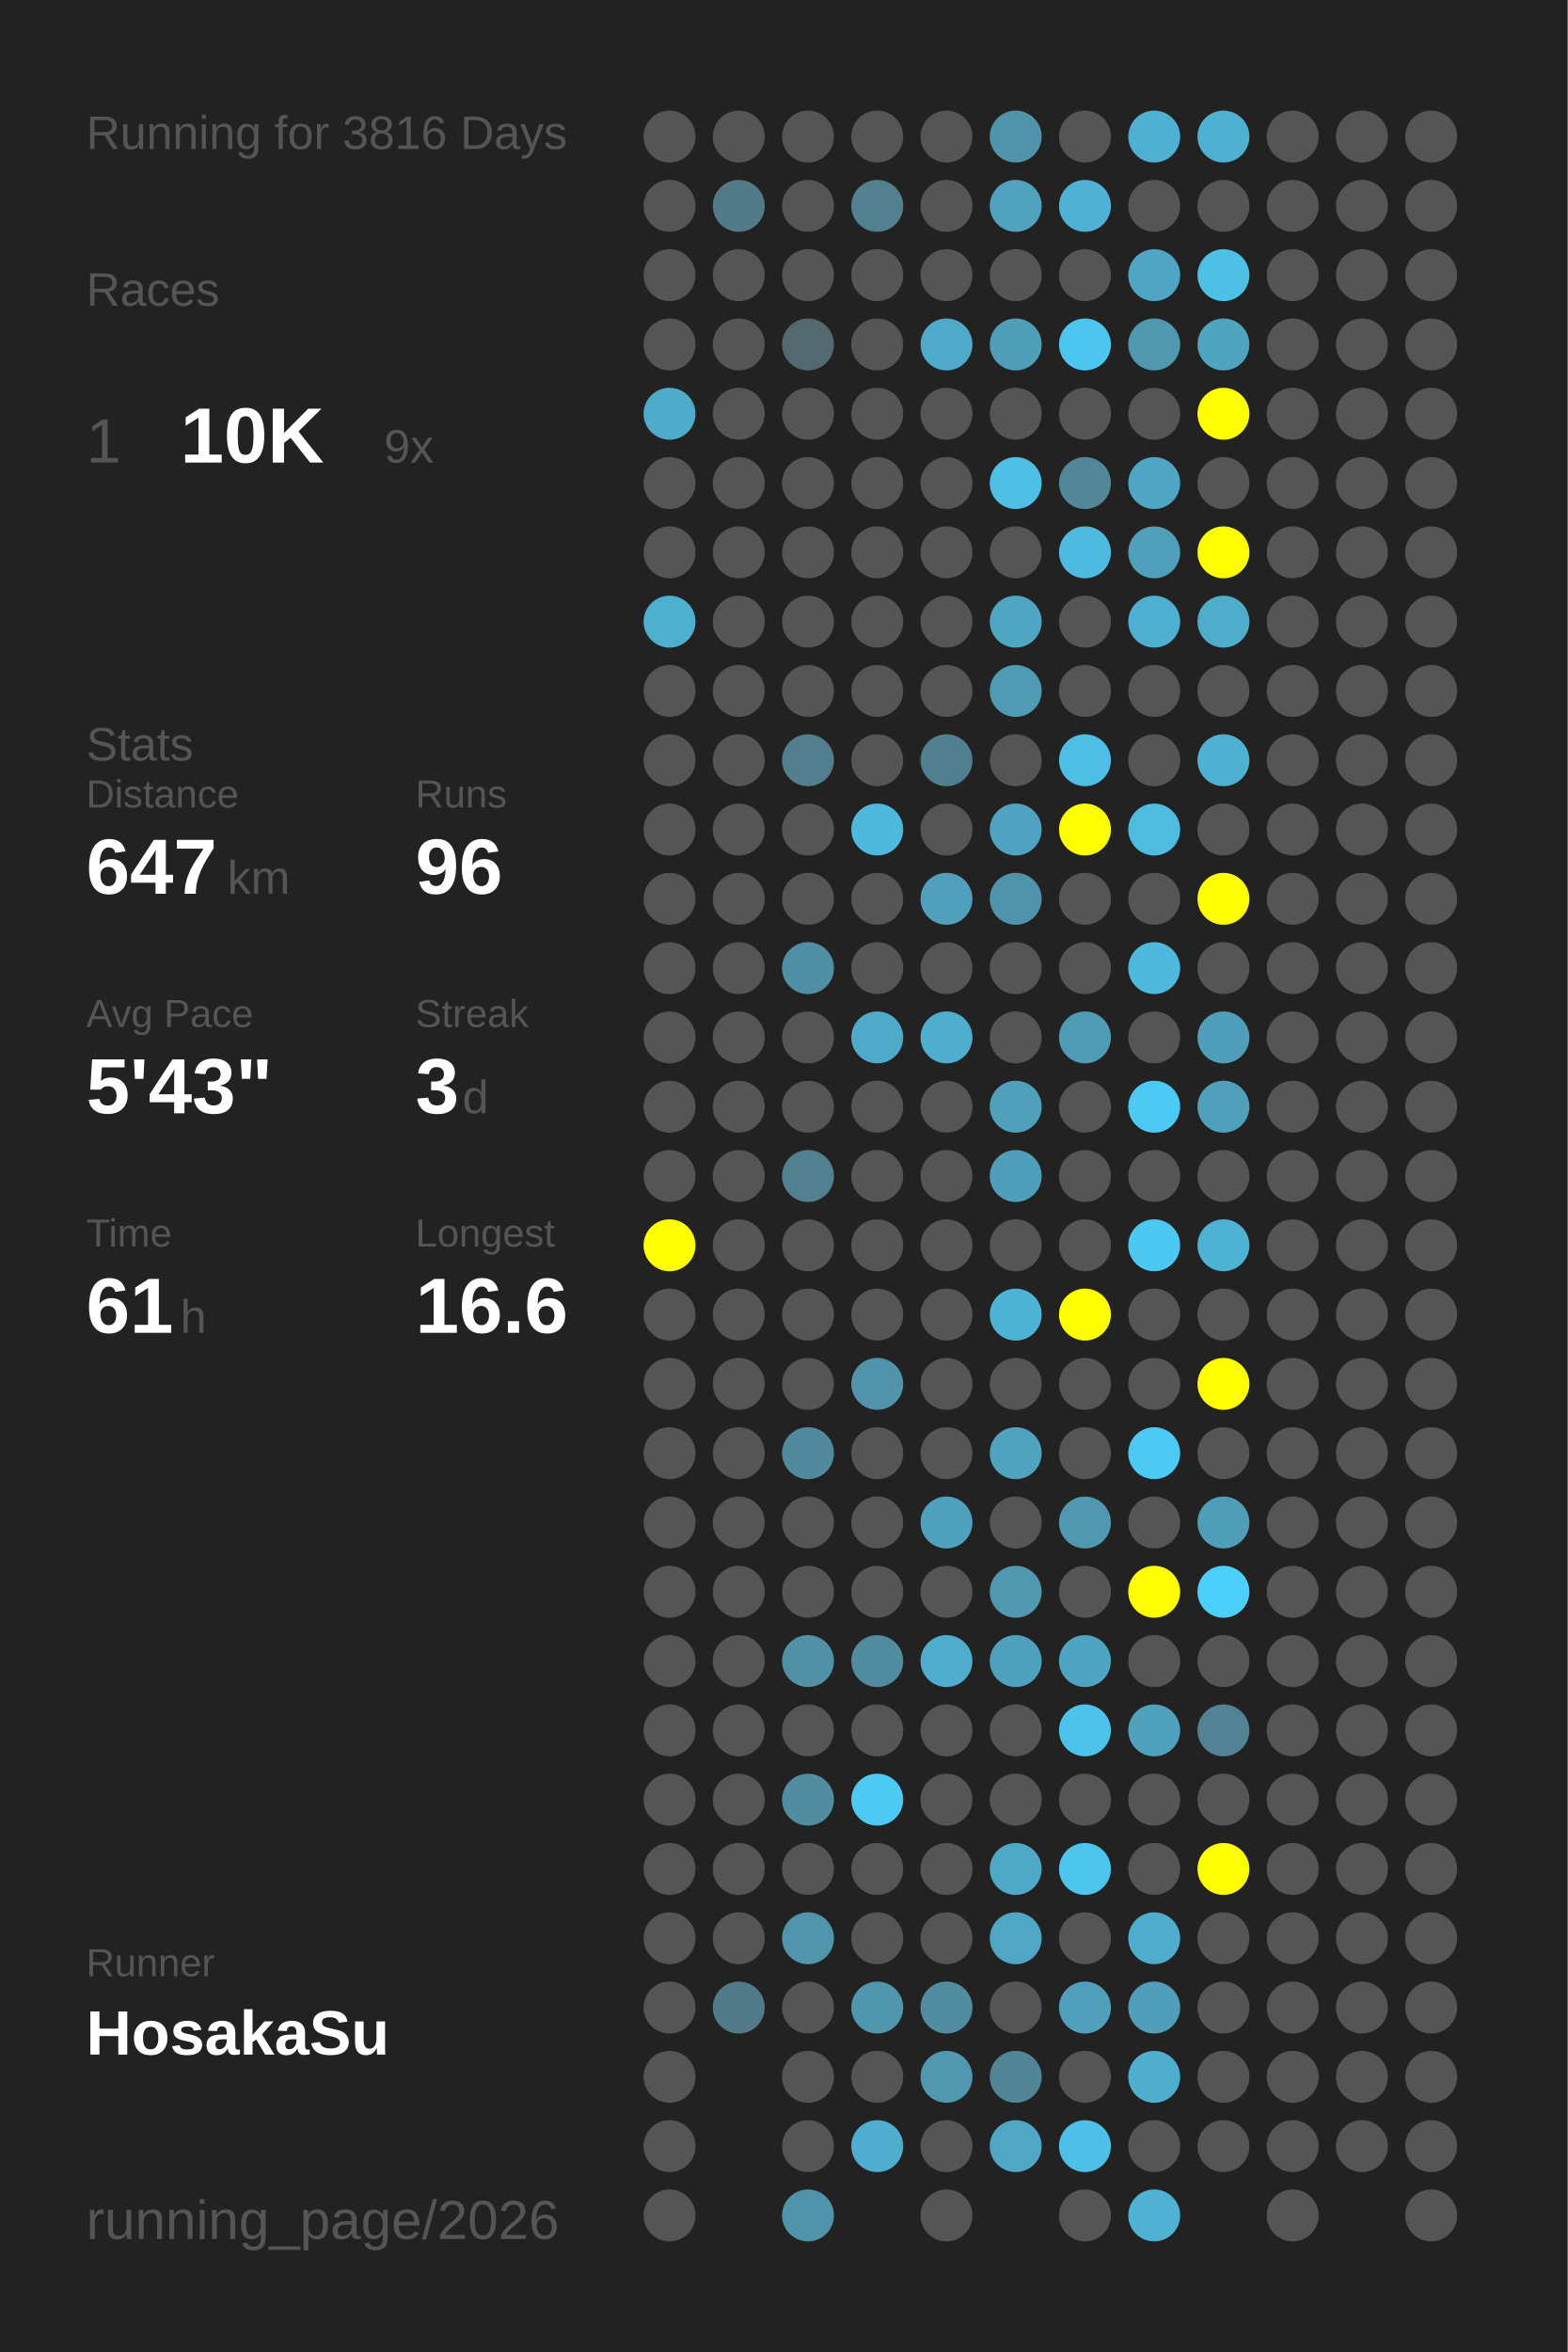
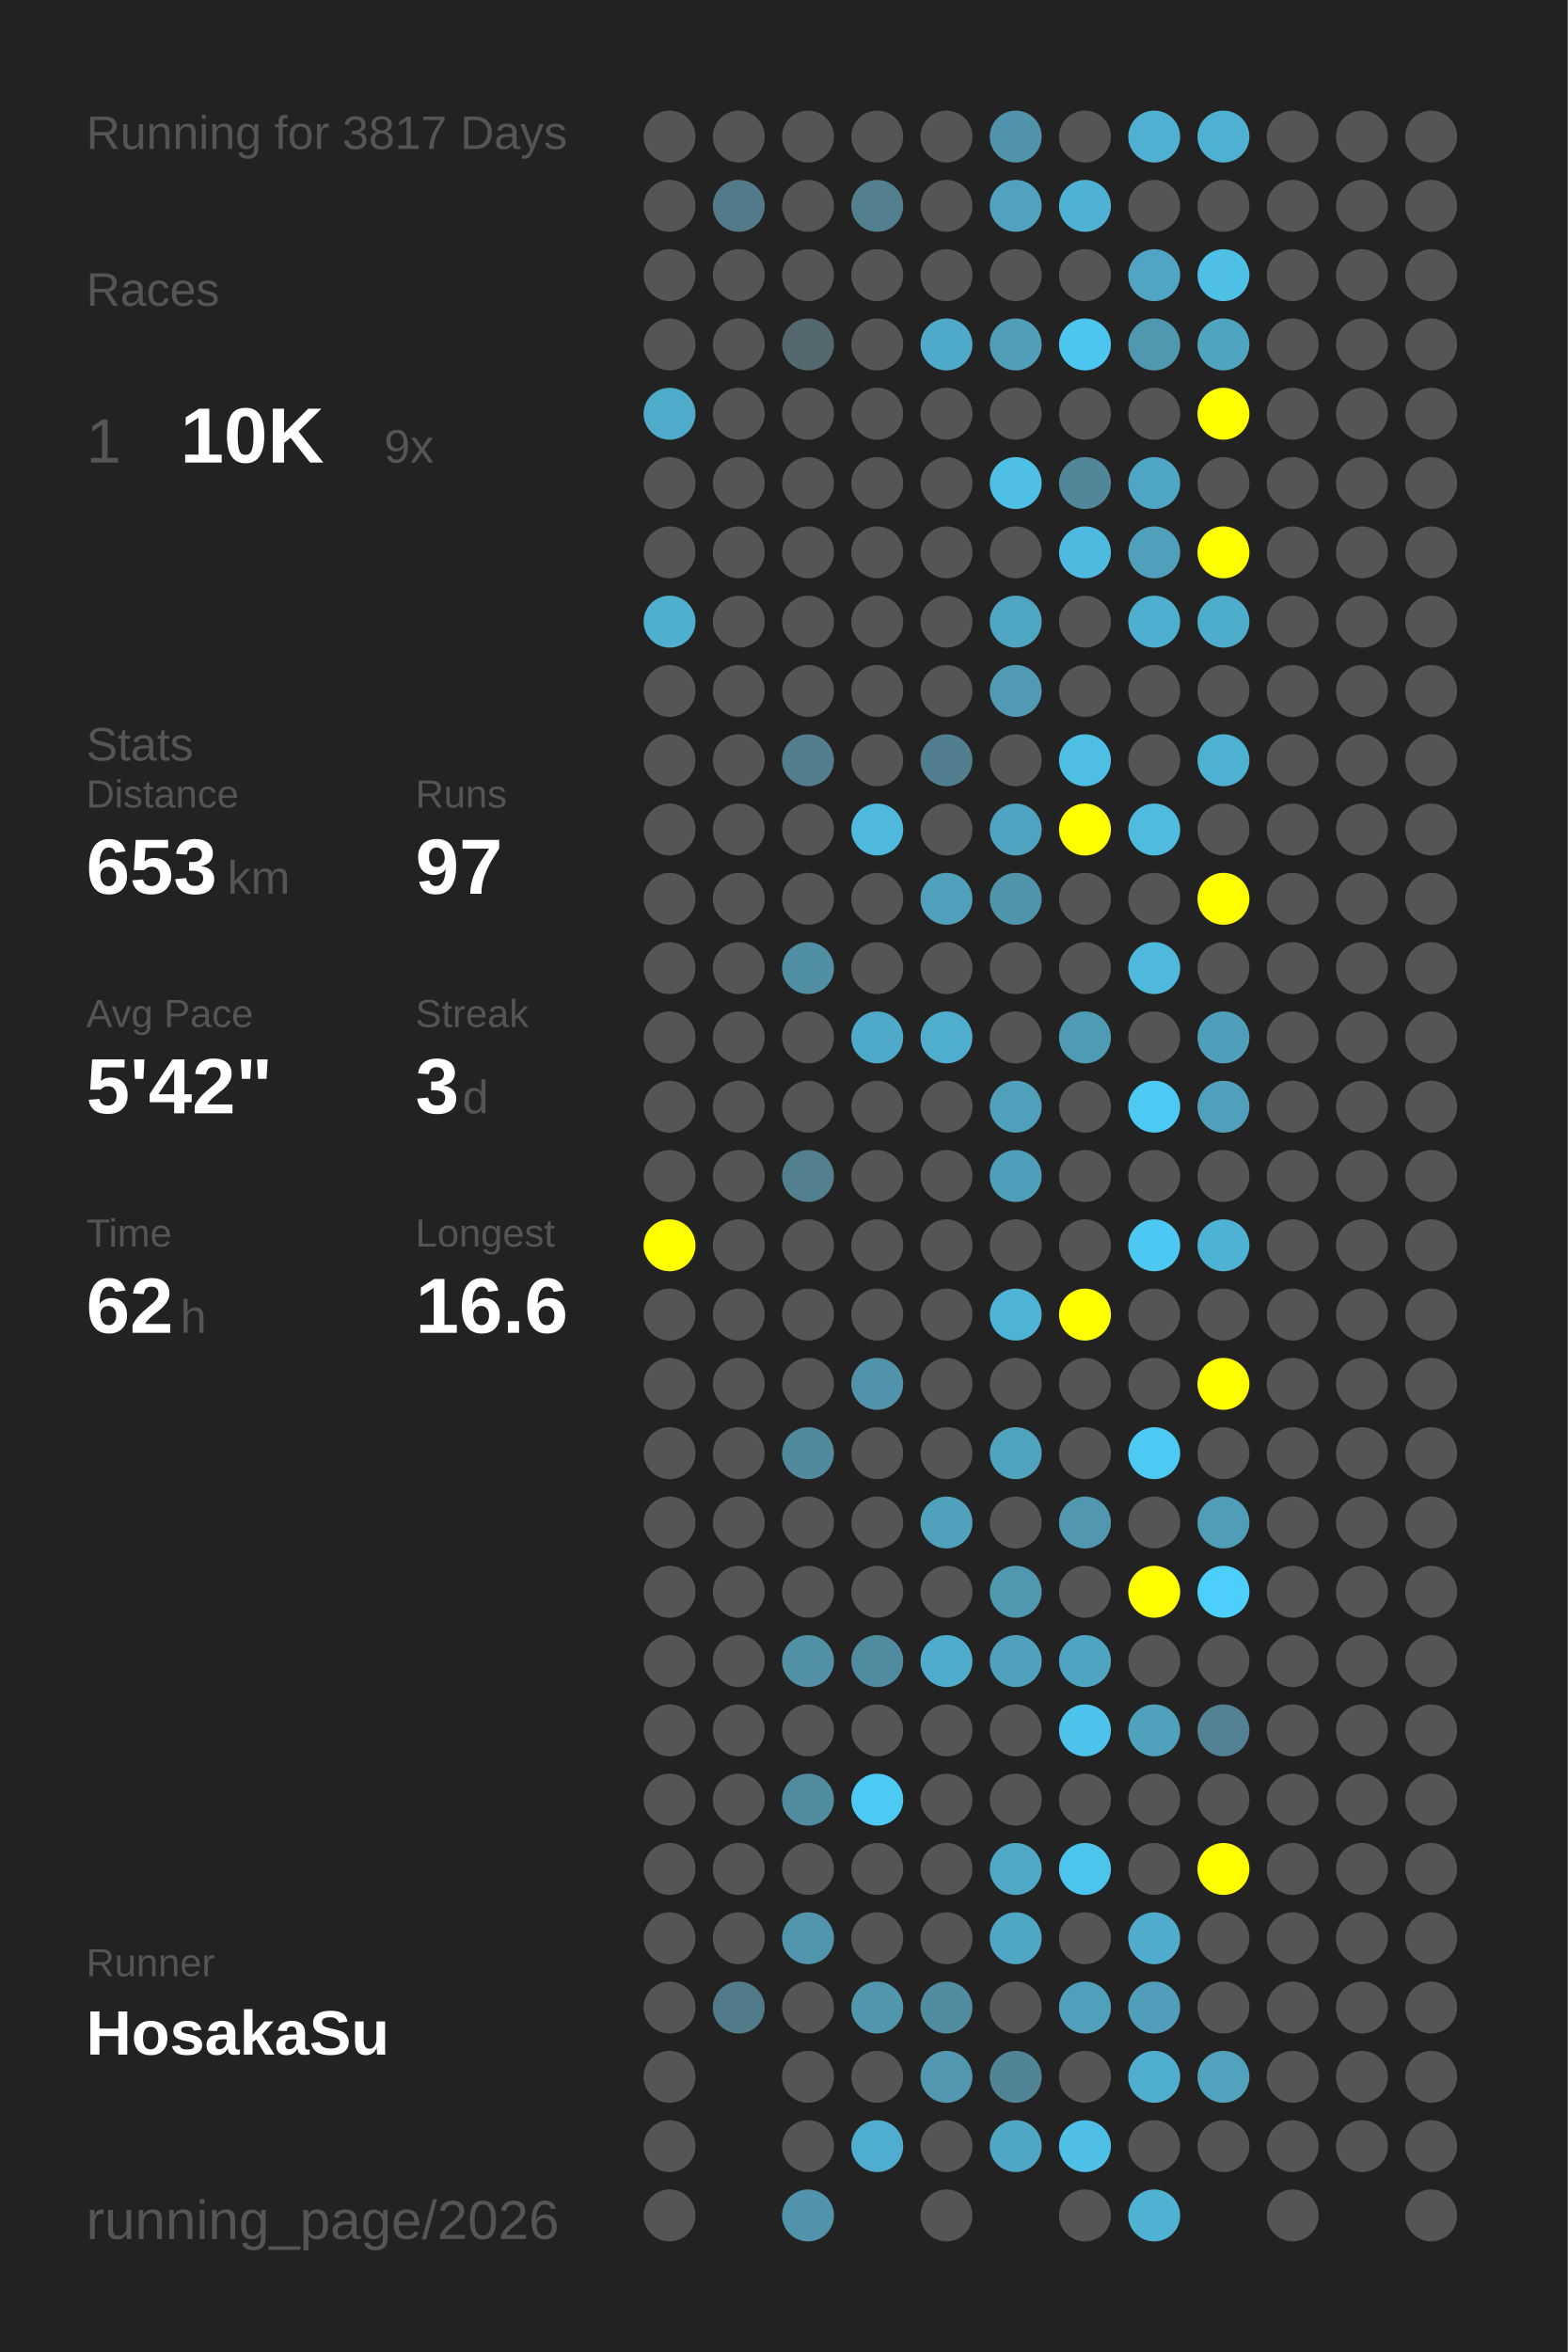
<svg xmlns="http://www.w3.org/2000/svg" baseProfile="full" height="300mm" version="1.1" viewBox="0,0,200,300" width="200mm">
  <defs />
  <rect fill="#222222" height="300" width="200" x="0" y="0" />
-   <text fill="#555555" style="font-size:6px; font-family:Arial;" x="11" y="19">Running for 3816 Days</text>
+   <text fill="#555555" style="font-size:6px; font-family:Arial;" x="11" y="19">Running for 3817 Days</text>
  <text fill="#555555" style="font-size:6px; font-family:Arial;" x="11" y="39">Races</text>
  <text fill="#555555" style="font-size:8px; font-family:Arial;" x="11" y="59">1</text>
  <text fill="#FFFFFF" style="font-size:10px; font-family:Arial; font-weight:bold;" x="23" y="59">10K</text>
  <text fill="#555555" style="font-size:6px; font-family:Arial;" x="49" y="59">9x</text>
  <text fill="#555555" style="font-size:6px; font-family:Arial;" x="11" y="97">Stats</text>
  <text fill="#555555" style="font-size:5px; font-family:Arial;" x="11" y="103">Distance</text>
-   <text fill="#FFFFFF" style="font-size:10px; font-family:Arial; font-weight:bold;" x="11" y="114">647</text>
+   <text fill="#FFFFFF" style="font-size:10px; font-family:Arial; font-weight:bold;" x="11" y="114">653</text>
  <text fill="#555555" style="font-size:6px; font-family:Arial;" x="29" y="114">km</text>
  <text fill="#555555" style="font-size:5px; font-family:Arial;" x="53" y="103">Runs</text>
-   <text fill="#FFFFFF" style="font-size:10px; font-family:Arial; font-weight:bold;" x="53" y="114">96</text>
+   <text fill="#FFFFFF" style="font-size:10px; font-family:Arial; font-weight:bold;" x="53" y="114">97</text>
  <text fill="#555555" style="font-size:5px; font-family:Arial;" x="11" y="131">Avg Pace</text>
-   <text fill="#FFFFFF" style="font-size:10px; font-family:Arial; font-weight:bold;" x="11" y="142">5'43"</text>
+   <text fill="#FFFFFF" style="font-size:10px; font-family:Arial; font-weight:bold;" x="11" y="142">5'42"</text>
  <text fill="#555555" style="font-size:5px; font-family:Arial;" x="53" y="131">Streak</text>
  <text fill="#FFFFFF" style="font-size:10px; font-family:Arial; font-weight:bold;" x="53" y="142">3</text>
  <text fill="#555555" style="font-size:6px; font-family:Arial;" x="59" y="142">d</text>
  <text fill="#555555" style="font-size:5px; font-family:Arial;" x="11" y="159">Time</text>
-   <text fill="#FFFFFF" style="font-size:10px; font-family:Arial; font-weight:bold;" x="11" y="170">61</text>
+   <text fill="#FFFFFF" style="font-size:10px; font-family:Arial; font-weight:bold;" x="11" y="170">62</text>
  <text fill="#555555" style="font-size:6px; font-family:Arial;" x="23" y="170">h</text>
  <text fill="#555555" style="font-size:5px; font-family:Arial;" x="53" y="159">Longest</text>
  <text fill="#FFFFFF" style="font-size:10px; font-family:Arial; font-weight:bold;" x="53" y="170">16.6</text>
  <text fill="#555555" style="font-size:5px; font-family:Arial;" x="11" y="252.065">Runner</text>
  <text fill="#FFFFFF" style="font-size:8px; font-family:Arial; font-weight:bold;" x="11" y="262.065">HosakaSu</text>
  <text fill="#555555" style="font-size:7px; font-family:Arial;" x="11" y="285.581">running_page/2026</text>
  <circle cx="85.417" cy="17.419" fill="#555555" r="3.312" />
  <circle cx="85.417" cy="26.258" fill="#555555" r="3.312" />
  <circle cx="85.417" cy="35.097" fill="#555555" r="3.312" />
  <circle cx="85.417" cy="43.935" fill="#555555" r="3.312" />
  <circle cx="85.417" cy="52.774" fill="#4fabca" r="3.312" />
  <circle cx="85.417" cy="61.613" fill="#555555" r="3.312" />
  <circle cx="85.417" cy="70.452" fill="#555555" r="3.312" />
  <circle cx="85.417" cy="79.29" fill="#4fafcf" r="3.312" />
  <circle cx="85.417" cy="88.129" fill="#555555" r="3.312" />
  <circle cx="85.417" cy="96.968" fill="#555555" r="3.312" />
  <circle cx="85.417" cy="105.806" fill="#555555" r="3.312" />
  <circle cx="85.417" cy="114.645" fill="#555555" r="3.312" />
  <circle cx="85.417" cy="123.484" fill="#555555" r="3.312" />
  <circle cx="85.417" cy="132.323" fill="#555555" r="3.312" />
  <circle cx="85.417" cy="141.161" fill="#555555" r="3.312" />
  <circle cx="85.417" cy="150" fill="#555555" r="3.312" />
  <circle cx="85.417" cy="158.839" fill="#FFFF00" r="3.312" />
  <circle cx="85.417" cy="167.677" fill="#555555" r="3.312" />
  <circle cx="85.417" cy="176.516" fill="#555555" r="3.312" />
  <circle cx="85.417" cy="185.355" fill="#555555" r="3.312" />
  <circle cx="85.417" cy="194.194" fill="#555555" r="3.312" />
  <circle cx="85.417" cy="203.032" fill="#555555" r="3.312" />
  <circle cx="85.417" cy="211.871" fill="#555555" r="3.312" />
  <circle cx="85.417" cy="220.71" fill="#555555" r="3.312" />
  <circle cx="85.417" cy="229.548" fill="#555555" r="3.312" />
  <circle cx="85.417" cy="238.387" fill="#555555" r="3.312" />
  <circle cx="85.417" cy="247.226" fill="#555555" r="3.312" />
  <circle cx="85.417" cy="256.065" fill="#555555" r="3.312" />
  <circle cx="85.417" cy="264.903" fill="#555555" r="3.312" />
  <circle cx="85.417" cy="273.742" fill="#555555" r="3.312" />
  <circle cx="85.417" cy="282.581" fill="#555555" r="3.312" />
  <circle cx="94.25" cy="17.419" fill="#555555" r="3.312" />
  <circle cx="94.25" cy="26.258" fill="#527a88" r="3.312" />
  <circle cx="94.25" cy="35.097" fill="#555555" r="3.312" />
  <circle cx="94.25" cy="43.935" fill="#555555" r="3.312" />
  <circle cx="94.25" cy="52.774" fill="#555555" r="3.312" />
  <circle cx="94.25" cy="61.613" fill="#555555" r="3.312" />
  <circle cx="94.25" cy="70.452" fill="#555555" r="3.312" />
  <circle cx="94.25" cy="79.29" fill="#555555" r="3.312" />
  <circle cx="94.25" cy="88.129" fill="#555555" r="3.312" />
  <circle cx="94.25" cy="96.968" fill="#555555" r="3.312" />
  <circle cx="94.25" cy="105.806" fill="#555555" r="3.312" />
  <circle cx="94.25" cy="114.645" fill="#555555" r="3.312" />
  <circle cx="94.25" cy="123.484" fill="#555555" r="3.312" />
  <circle cx="94.25" cy="132.323" fill="#555555" r="3.312" />
  <circle cx="94.25" cy="141.161" fill="#555555" r="3.312" />
  <circle cx="94.25" cy="150" fill="#555555" r="3.312" />
  <circle cx="94.25" cy="158.839" fill="#555555" r="3.312" />
  <circle cx="94.25" cy="167.677" fill="#555555" r="3.312" />
  <circle cx="94.25" cy="176.516" fill="#555555" r="3.312" />
  <circle cx="94.25" cy="185.355" fill="#555555" r="3.312" />
  <circle cx="94.25" cy="194.194" fill="#555555" r="3.312" />
  <circle cx="94.25" cy="203.032" fill="#555555" r="3.312" />
  <circle cx="94.25" cy="211.871" fill="#555555" r="3.312" />
  <circle cx="94.25" cy="220.71" fill="#555555" r="3.312" />
  <circle cx="94.25" cy="229.548" fill="#555555" r="3.312" />
  <circle cx="94.25" cy="238.387" fill="#555555" r="3.312" />
  <circle cx="94.25" cy="247.226" fill="#555555" r="3.312" />
  <circle cx="94.25" cy="256.065" fill="#527b89" r="3.312" />
  <circle cx="103.083" cy="17.419" fill="#555555" r="3.312" />
  <circle cx="103.083" cy="26.258" fill="#555555" r="3.312" />
  <circle cx="103.083" cy="35.097" fill="#555555" r="3.312" />
  <circle cx="103.083" cy="43.935" fill="#53686f" r="3.312" />
  <circle cx="103.083" cy="52.774" fill="#555555" r="3.312" />
  <circle cx="103.083" cy="61.613" fill="#555555" r="3.312" />
  <circle cx="103.083" cy="70.452" fill="#555555" r="3.312" />
  <circle cx="103.083" cy="79.29" fill="#555555" r="3.312" />
  <circle cx="103.083" cy="88.129" fill="#555555" r="3.312" />
  <circle cx="103.083" cy="96.968" fill="#527e8d" r="3.312" />
  <circle cx="103.083" cy="105.806" fill="#555555" r="3.312" />
  <circle cx="103.083" cy="114.645" fill="#555555" r="3.312" />
  <circle cx="103.083" cy="123.484" fill="#518fa4" r="3.312" />
  <circle cx="103.083" cy="132.323" fill="#555555" r="3.312" />
  <circle cx="103.083" cy="141.161" fill="#555555" r="3.312" />
  <circle cx="103.083" cy="150" fill="#52808f" r="3.312" />
  <circle cx="103.083" cy="158.839" fill="#555555" r="3.312" />
  <circle cx="103.083" cy="167.677" fill="#555555" r="3.312" />
  <circle cx="103.083" cy="176.516" fill="#555555" r="3.312" />
  <circle cx="103.083" cy="185.355" fill="#518a9d" r="3.312" />
  <circle cx="103.083" cy="194.194" fill="#555555" r="3.312" />
  <circle cx="103.083" cy="203.032" fill="#555555" r="3.312" />
  <circle cx="103.083" cy="211.871" fill="#5190a5" r="3.312" />
  <circle cx="103.083" cy="220.71" fill="#555555" r="3.312" />
  <circle cx="103.083" cy="229.548" fill="#518ca0" r="3.312" />
  <circle cx="103.083" cy="238.387" fill="#555555" r="3.312" />
  <circle cx="103.083" cy="247.226" fill="#5095ac" r="3.312" />
  <circle cx="103.083" cy="256.065" fill="#555555" r="3.312" />
  <circle cx="103.083" cy="264.903" fill="#555555" r="3.312" />
  <circle cx="103.083" cy="273.742" fill="#555555" r="3.312" />
  <circle cx="103.083" cy="282.581" fill="#5093aa" r="3.312" />
  <circle cx="111.917" cy="17.419" fill="#555555" r="3.312" />
  <circle cx="111.917" cy="26.258" fill="#52808f" r="3.312" />
  <circle cx="111.917" cy="35.097" fill="#555555" r="3.312" />
  <circle cx="111.917" cy="43.935" fill="#555555" r="3.312" />
  <circle cx="111.917" cy="52.774" fill="#555555" r="3.312" />
  <circle cx="111.917" cy="61.613" fill="#555555" r="3.312" />
  <circle cx="111.917" cy="70.452" fill="#555555" r="3.312" />
  <circle cx="111.917" cy="79.29" fill="#555555" r="3.312" />
  <circle cx="111.917" cy="88.129" fill="#555555" r="3.312" />
  <circle cx="111.917" cy="96.968" fill="#555555" r="3.312" />
  <circle cx="111.917" cy="105.806" fill="#4eb9dd" r="3.312" />
  <circle cx="111.917" cy="114.645" fill="#555555" r="3.312" />
  <circle cx="111.917" cy="123.484" fill="#555555" r="3.312" />
  <circle cx="111.917" cy="132.323" fill="#4faac9" r="3.312" />
  <circle cx="111.917" cy="141.161" fill="#555555" r="3.312" />
  <circle cx="111.917" cy="150" fill="#555555" r="3.312" />
  <circle cx="111.917" cy="158.839" fill="#555555" r="3.312" />
  <circle cx="111.917" cy="167.677" fill="#555555" r="3.312" />
  <circle cx="111.917" cy="176.516" fill="#5093aa" r="3.312" />
  <circle cx="111.917" cy="185.355" fill="#555555" r="3.312" />
  <circle cx="111.917" cy="194.194" fill="#555555" r="3.312" />
  <circle cx="111.917" cy="203.032" fill="#555555" r="3.312" />
  <circle cx="111.917" cy="211.871" fill="#518b9f" r="3.312" />
  <circle cx="111.917" cy="220.71" fill="#555555" r="3.312" />
  <circle cx="111.917" cy="229.548" fill="#4dcaf4" r="3.312" />
  <circle cx="111.917" cy="238.387" fill="#555555" r="3.312" />
  <circle cx="111.917" cy="247.226" fill="#555555" r="3.312" />
  <circle cx="111.917" cy="256.065" fill="#5097ae" r="3.312" />
  <circle cx="111.917" cy="264.903" fill="#555555" r="3.312" />
  <circle cx="111.917" cy="273.742" fill="#4faecf" r="3.312" />
  <circle cx="120.75" cy="17.419" fill="#555555" r="3.312" />
  <circle cx="120.75" cy="26.258" fill="#555555" r="3.312" />
  <circle cx="120.75" cy="35.097" fill="#555555" r="3.312" />
  <circle cx="120.75" cy="43.935" fill="#4faac9" r="3.312" />
  <circle cx="120.75" cy="52.774" fill="#555555" r="3.312" />
  <circle cx="120.75" cy="61.613" fill="#555555" r="3.312" />
  <circle cx="120.75" cy="70.452" fill="#555555" r="3.312" />
  <circle cx="120.75" cy="79.29" fill="#555555" r="3.312" />
  <circle cx="120.75" cy="88.129" fill="#555555" r="3.312" />
  <circle cx="120.75" cy="96.968" fill="#527f8f" r="3.312" />
  <circle cx="120.75" cy="105.806" fill="#555555" r="3.312" />
  <circle cx="120.75" cy="114.645" fill="#50a0bc" r="3.312" />
  <circle cx="120.75" cy="123.484" fill="#555555" r="3.312" />
  <circle cx="120.75" cy="132.323" fill="#4fadcd" r="3.312" />
  <circle cx="120.75" cy="141.161" fill="#555555" r="3.312" />
  <circle cx="120.75" cy="150" fill="#555555" r="3.312" />
  <circle cx="120.75" cy="158.839" fill="#555555" r="3.312" />
  <circle cx="120.75" cy="167.677" fill="#555555" r="3.312" />
  <circle cx="120.75" cy="176.516" fill="#555555" r="3.312" />
  <circle cx="120.75" cy="185.355" fill="#555555" r="3.312" />
  <circle cx="120.75" cy="194.194" fill="#50a1bc" r="3.312" />
  <circle cx="120.75" cy="203.032" fill="#555555" r="3.312" />
  <circle cx="120.75" cy="211.871" fill="#4faccc" r="3.312" />
  <circle cx="120.75" cy="220.71" fill="#555555" r="3.312" />
  <circle cx="120.75" cy="229.548" fill="#555555" r="3.312" />
  <circle cx="120.75" cy="238.387" fill="#555555" r="3.312" />
  <circle cx="120.75" cy="247.226" fill="#555555" r="3.312" />
  <circle cx="120.75" cy="256.065" fill="#518ca0" r="3.312" />
  <circle cx="120.75" cy="264.903" fill="#5097af" r="3.312" />
  <circle cx="120.75" cy="273.742" fill="#555555" r="3.312" />
  <circle cx="120.75" cy="282.581" fill="#555555" r="3.312" />
  <circle cx="129.583" cy="17.419" fill="#5093aa" r="3.312" />
  <circle cx="129.583" cy="26.258" fill="#50a2be" r="3.312" />
  <circle cx="129.583" cy="35.097" fill="#555555" r="3.312" />
  <circle cx="129.583" cy="43.935" fill="#509eb8" r="3.312" />
  <circle cx="129.583" cy="52.774" fill="#555555" r="3.312" />
  <circle cx="129.583" cy="61.613" fill="#4ec0e6" r="3.312" />
  <circle cx="129.583" cy="70.452" fill="#555555" r="3.312" />
  <circle cx="129.583" cy="79.29" fill="#4fa6c3" r="3.312" />
  <circle cx="129.583" cy="88.129" fill="#509ab3" r="3.312" />
  <circle cx="129.583" cy="96.968" fill="#555555" r="3.312" />
  <circle cx="129.583" cy="105.806" fill="#4fa3c0" r="3.312" />
  <circle cx="129.583" cy="114.645" fill="#5094ab" r="3.312" />
  <circle cx="129.583" cy="123.484" fill="#555555" r="3.312" />
  <circle cx="129.583" cy="132.323" fill="#555555" r="3.312" />
  <circle cx="129.583" cy="141.161" fill="#50a0bc" r="3.312" />
  <circle cx="129.583" cy="150" fill="#509fba" r="3.312" />
  <circle cx="129.583" cy="158.839" fill="#555555" r="3.312" />
  <circle cx="129.583" cy="167.677" fill="#4eb4d6" r="3.312" />
  <circle cx="129.583" cy="176.516" fill="#555555" r="3.312" />
  <circle cx="129.583" cy="185.355" fill="#50a3bf" r="3.312" />
  <circle cx="129.583" cy="194.194" fill="#555555" r="3.312" />
  <circle cx="129.583" cy="203.032" fill="#5098b0" r="3.312" />
  <circle cx="129.583" cy="211.871" fill="#50a1bd" r="3.312" />
  <circle cx="129.583" cy="220.71" fill="#555555" r="3.312" />
  <circle cx="129.583" cy="229.548" fill="#555555" r="3.312" />
  <circle cx="129.583" cy="238.387" fill="#4fa8c6" r="3.312" />
  <circle cx="129.583" cy="247.226" fill="#4fa7c5" r="3.312" />
  <circle cx="129.583" cy="256.065" fill="#555555" r="3.312" />
  <circle cx="129.583" cy="264.903" fill="#518596" r="3.312" />
  <circle cx="129.583" cy="273.742" fill="#4fa7c5" r="3.312" />
  <circle cx="138.417" cy="17.419" fill="#555555" r="3.312" />
  <circle cx="138.417" cy="26.258" fill="#4fb1d3" r="3.312" />
  <circle cx="138.417" cy="35.097" fill="#555555" r="3.312" />
  <circle cx="138.417" cy="43.935" fill="#4dc6ef" r="3.312" />
  <circle cx="138.417" cy="52.774" fill="#555555" r="3.312" />
  <circle cx="138.417" cy="61.613" fill="#518799" r="3.312" />
  <circle cx="138.417" cy="70.452" fill="#4ebadf" r="3.312" />
  <circle cx="138.417" cy="79.29" fill="#555555" r="3.312" />
  <circle cx="138.417" cy="88.129" fill="#555555" r="3.312" />
  <circle cx="138.417" cy="96.968" fill="#4ebee4" r="3.312" />
  <circle cx="138.417" cy="105.806" fill="#FFFF00" r="3.312" />
  <circle cx="138.417" cy="114.645" fill="#555555" r="3.312" />
  <circle cx="138.417" cy="123.484" fill="#555555" r="3.312" />
  <circle cx="138.417" cy="132.323" fill="#509bb4" r="3.312" />
  <circle cx="138.417" cy="141.161" fill="#555555" r="3.312" />
  <circle cx="138.417" cy="150" fill="#555555" r="3.312" />
  <circle cx="138.417" cy="158.839" fill="#555555" r="3.312" />
  <circle cx="138.417" cy="167.677" fill="#FFFF00" r="3.312" />
  <circle cx="138.417" cy="176.516" fill="#555555" r="3.312" />
  <circle cx="138.417" cy="185.355" fill="#555555" r="3.312" />
  <circle cx="138.417" cy="194.194" fill="#5097af" r="3.312" />
  <circle cx="138.417" cy="203.032" fill="#555555" r="3.312" />
  <circle cx="138.417" cy="211.871" fill="#4fa4c1" r="3.312" />
  <circle cx="138.417" cy="220.71" fill="#4dc2ea" r="3.312" />
  <circle cx="138.417" cy="229.548" fill="#555555" r="3.312" />
  <circle cx="138.417" cy="238.387" fill="#4dc4ec" r="3.312" />
  <circle cx="138.417" cy="247.226" fill="#555555" r="3.312" />
  <circle cx="138.417" cy="256.065" fill="#50a0bb" r="3.312" />
  <circle cx="138.417" cy="264.903" fill="#555555" r="3.312" />
  <circle cx="138.417" cy="273.742" fill="#4ebfe6" r="3.312" />
  <circle cx="138.417" cy="282.581" fill="#555555" r="3.312" />
  <circle cx="147.25" cy="17.419" fill="#4fb0d1" r="3.312" />
  <circle cx="147.25" cy="26.258" fill="#555555" r="3.312" />
  <circle cx="147.25" cy="35.097" fill="#4fa5c3" r="3.312" />
  <circle cx="147.25" cy="43.935" fill="#5098b0" r="3.312" />
  <circle cx="147.25" cy="52.774" fill="#555555" r="3.312" />
  <circle cx="147.25" cy="61.613" fill="#4fa6c4" r="3.312" />
  <circle cx="147.25" cy="70.452" fill="#50a0bb" r="3.312" />
  <circle cx="147.25" cy="79.29" fill="#4fafd0" r="3.312" />
  <circle cx="147.25" cy="88.129" fill="#555555" r="3.312" />
  <circle cx="147.25" cy="96.968" fill="#555555" r="3.312" />
  <circle cx="147.25" cy="105.806" fill="#4ebbdf" r="3.312" />
  <circle cx="147.25" cy="114.645" fill="#555555" r="3.312" />
  <circle cx="147.25" cy="123.484" fill="#4eb9dd" r="3.312" />
  <circle cx="147.25" cy="132.323" fill="#555555" r="3.312" />
  <circle cx="147.25" cy="141.161" fill="#4dcaf4" r="3.312" />
  <circle cx="147.25" cy="150" fill="#555555" r="3.312" />
  <circle cx="147.25" cy="158.839" fill="#4dc8f2" r="3.312" />
  <circle cx="147.25" cy="167.677" fill="#555555" r="3.312" />
  <circle cx="147.25" cy="176.516" fill="#555555" r="3.312" />
  <circle cx="147.25" cy="185.355" fill="#4dcaf4" r="3.312" />
  <circle cx="147.25" cy="194.194" fill="#555555" r="3.312" />
  <circle cx="147.25" cy="203.032" fill="#FFFF00" r="3.312" />
  <circle cx="147.25" cy="211.871" fill="#555555" r="3.312" />
  <circle cx="147.25" cy="220.71" fill="#50a1bc" r="3.312" />
  <circle cx="147.25" cy="229.548" fill="#555555" r="3.312" />
  <circle cx="147.25" cy="238.387" fill="#555555" r="3.312" />
  <circle cx="147.25" cy="247.226" fill="#4faccc" r="3.312" />
  <circle cx="147.25" cy="256.065" fill="#509eb9" r="3.312" />
  <circle cx="147.25" cy="264.903" fill="#4faece" r="3.312" />
  <circle cx="147.25" cy="273.742" fill="#555555" r="3.312" />
  <circle cx="147.25" cy="282.581" fill="#4fb2d3" r="3.312" />
  <circle cx="156.083" cy="17.419" fill="#4fb1d2" r="3.312" />
  <circle cx="156.083" cy="26.258" fill="#555555" r="3.312" />
  <circle cx="156.083" cy="35.097" fill="#4ebfe5" r="3.312" />
  <circle cx="156.083" cy="43.935" fill="#4fa4c0" r="3.312" />
  <circle cx="156.083" cy="52.774" fill="#FFFF00" r="3.312" />
  <circle cx="156.083" cy="61.613" fill="#555555" r="3.312" />
  <circle cx="156.083" cy="70.452" fill="#FFFF00" r="3.312" />
  <circle cx="156.083" cy="79.29" fill="#4fadcc" r="3.312" />
  <circle cx="156.083" cy="88.129" fill="#555555" r="3.312" />
  <circle cx="156.083" cy="96.968" fill="#4fb1d2" r="3.312" />
  <circle cx="156.083" cy="105.806" fill="#555555" r="3.312" />
  <circle cx="156.083" cy="114.645" fill="#FFFF00" r="3.312" />
  <circle cx="156.083" cy="123.484" fill="#555555" r="3.312" />
  <circle cx="156.083" cy="132.323" fill="#509fba" r="3.312" />
  <circle cx="156.083" cy="141.161" fill="#50a0bb" r="3.312" />
  <circle cx="156.083" cy="150" fill="#555555" r="3.312" />
  <circle cx="156.083" cy="158.839" fill="#4eb2d4" r="3.312" />
  <circle cx="156.083" cy="167.677" fill="#555555" r="3.312" />
  <circle cx="156.083" cy="176.516" fill="#FFFF00" r="3.312" />
  <circle cx="156.083" cy="185.355" fill="#555555" r="3.312" />
  <circle cx="156.083" cy="194.194" fill="#509db7" r="3.312" />
  <circle cx="156.083" cy="203.032" fill="#4dcffb" r="3.312" />
  <circle cx="156.083" cy="211.871" fill="#555555" r="3.312" />
  <circle cx="156.083" cy="220.71" fill="#528293" r="3.312" />
  <circle cx="156.083" cy="229.548" fill="#555555" r="3.312" />
  <circle cx="156.083" cy="238.387" fill="#FFFF00" r="3.312" />
  <circle cx="156.083" cy="247.226" fill="#555555" r="3.312" />
  <circle cx="156.083" cy="256.065" fill="#555555" r="3.312" />
-   <circle cx="156.083" cy="264.903" fill="#555555" r="3.312" />
+   <circle cx="156.083" cy="264.903" fill="#50a2bd" r="3.312" />
  <circle cx="156.083" cy="273.742" fill="#555555" r="3.312" />
  <circle cx="164.917" cy="17.419" fill="#555555" r="3.312" />
  <circle cx="164.917" cy="26.258" fill="#555555" r="3.312" />
  <circle cx="164.917" cy="35.097" fill="#555555" r="3.312" />
  <circle cx="164.917" cy="43.935" fill="#555555" r="3.312" />
  <circle cx="164.917" cy="52.774" fill="#555555" r="3.312" />
  <circle cx="164.917" cy="61.613" fill="#555555" r="3.312" />
  <circle cx="164.917" cy="70.452" fill="#555555" r="3.312" />
  <circle cx="164.917" cy="79.29" fill="#555555" r="3.312" />
  <circle cx="164.917" cy="88.129" fill="#555555" r="3.312" />
  <circle cx="164.917" cy="96.968" fill="#555555" r="3.312" />
  <circle cx="164.917" cy="105.806" fill="#555555" r="3.312" />
  <circle cx="164.917" cy="114.645" fill="#555555" r="3.312" />
  <circle cx="164.917" cy="123.484" fill="#555555" r="3.312" />
  <circle cx="164.917" cy="132.323" fill="#555555" r="3.312" />
  <circle cx="164.917" cy="141.161" fill="#555555" r="3.312" />
  <circle cx="164.917" cy="150" fill="#555555" r="3.312" />
  <circle cx="164.917" cy="158.839" fill="#555555" r="3.312" />
  <circle cx="164.917" cy="167.677" fill="#555555" r="3.312" />
  <circle cx="164.917" cy="176.516" fill="#555555" r="3.312" />
  <circle cx="164.917" cy="185.355" fill="#555555" r="3.312" />
  <circle cx="164.917" cy="194.194" fill="#555555" r="3.312" />
  <circle cx="164.917" cy="203.032" fill="#555555" r="3.312" />
  <circle cx="164.917" cy="211.871" fill="#555555" r="3.312" />
  <circle cx="164.917" cy="220.71" fill="#555555" r="3.312" />
  <circle cx="164.917" cy="229.548" fill="#555555" r="3.312" />
  <circle cx="164.917" cy="238.387" fill="#555555" r="3.312" />
  <circle cx="164.917" cy="247.226" fill="#555555" r="3.312" />
  <circle cx="164.917" cy="256.065" fill="#555555" r="3.312" />
  <circle cx="164.917" cy="264.903" fill="#555555" r="3.312" />
  <circle cx="164.917" cy="273.742" fill="#555555" r="3.312" />
  <circle cx="164.917" cy="282.581" fill="#555555" r="3.312" />
  <circle cx="173.75" cy="17.419" fill="#555555" r="3.312" />
  <circle cx="173.75" cy="26.258" fill="#555555" r="3.312" />
  <circle cx="173.75" cy="35.097" fill="#555555" r="3.312" />
  <circle cx="173.75" cy="43.935" fill="#555555" r="3.312" />
  <circle cx="173.75" cy="52.774" fill="#555555" r="3.312" />
  <circle cx="173.75" cy="61.613" fill="#555555" r="3.312" />
  <circle cx="173.75" cy="70.452" fill="#555555" r="3.312" />
  <circle cx="173.75" cy="79.29" fill="#555555" r="3.312" />
  <circle cx="173.75" cy="88.129" fill="#555555" r="3.312" />
  <circle cx="173.75" cy="96.968" fill="#555555" r="3.312" />
  <circle cx="173.75" cy="105.806" fill="#555555" r="3.312" />
  <circle cx="173.75" cy="114.645" fill="#555555" r="3.312" />
  <circle cx="173.75" cy="123.484" fill="#555555" r="3.312" />
  <circle cx="173.75" cy="132.323" fill="#555555" r="3.312" />
  <circle cx="173.75" cy="141.161" fill="#555555" r="3.312" />
  <circle cx="173.75" cy="150" fill="#555555" r="3.312" />
  <circle cx="173.75" cy="158.839" fill="#555555" r="3.312" />
  <circle cx="173.75" cy="167.677" fill="#555555" r="3.312" />
  <circle cx="173.75" cy="176.516" fill="#555555" r="3.312" />
  <circle cx="173.75" cy="185.355" fill="#555555" r="3.312" />
  <circle cx="173.75" cy="194.194" fill="#555555" r="3.312" />
  <circle cx="173.75" cy="203.032" fill="#555555" r="3.312" />
  <circle cx="173.75" cy="211.871" fill="#555555" r="3.312" />
  <circle cx="173.75" cy="220.71" fill="#555555" r="3.312" />
  <circle cx="173.75" cy="229.548" fill="#555555" r="3.312" />
  <circle cx="173.75" cy="238.387" fill="#555555" r="3.312" />
  <circle cx="173.75" cy="247.226" fill="#555555" r="3.312" />
  <circle cx="173.75" cy="256.065" fill="#555555" r="3.312" />
  <circle cx="173.75" cy="264.903" fill="#555555" r="3.312" />
  <circle cx="173.75" cy="273.742" fill="#555555" r="3.312" />
  <circle cx="182.583" cy="17.419" fill="#555555" r="3.312" />
  <circle cx="182.583" cy="26.258" fill="#555555" r="3.312" />
  <circle cx="182.583" cy="35.097" fill="#555555" r="3.312" />
  <circle cx="182.583" cy="43.935" fill="#555555" r="3.312" />
  <circle cx="182.583" cy="52.774" fill="#555555" r="3.312" />
  <circle cx="182.583" cy="61.613" fill="#555555" r="3.312" />
  <circle cx="182.583" cy="70.452" fill="#555555" r="3.312" />
  <circle cx="182.583" cy="79.29" fill="#555555" r="3.312" />
  <circle cx="182.583" cy="88.129" fill="#555555" r="3.312" />
  <circle cx="182.583" cy="96.968" fill="#555555" r="3.312" />
  <circle cx="182.583" cy="105.806" fill="#555555" r="3.312" />
  <circle cx="182.583" cy="114.645" fill="#555555" r="3.312" />
  <circle cx="182.583" cy="123.484" fill="#555555" r="3.312" />
  <circle cx="182.583" cy="132.323" fill="#555555" r="3.312" />
  <circle cx="182.583" cy="141.161" fill="#555555" r="3.312" />
  <circle cx="182.583" cy="150" fill="#555555" r="3.312" />
  <circle cx="182.583" cy="158.839" fill="#555555" r="3.312" />
  <circle cx="182.583" cy="167.677" fill="#555555" r="3.312" />
  <circle cx="182.583" cy="176.516" fill="#555555" r="3.312" />
  <circle cx="182.583" cy="185.355" fill="#555555" r="3.312" />
  <circle cx="182.583" cy="194.194" fill="#555555" r="3.312" />
  <circle cx="182.583" cy="203.032" fill="#555555" r="3.312" />
  <circle cx="182.583" cy="211.871" fill="#555555" r="3.312" />
  <circle cx="182.583" cy="220.71" fill="#555555" r="3.312" />
  <circle cx="182.583" cy="229.548" fill="#555555" r="3.312" />
  <circle cx="182.583" cy="238.387" fill="#555555" r="3.312" />
  <circle cx="182.583" cy="247.226" fill="#555555" r="3.312" />
  <circle cx="182.583" cy="256.065" fill="#555555" r="3.312" />
  <circle cx="182.583" cy="264.903" fill="#555555" r="3.312" />
  <circle cx="182.583" cy="273.742" fill="#555555" r="3.312" />
  <circle cx="182.583" cy="282.581" fill="#555555" r="3.312" />
</svg>
